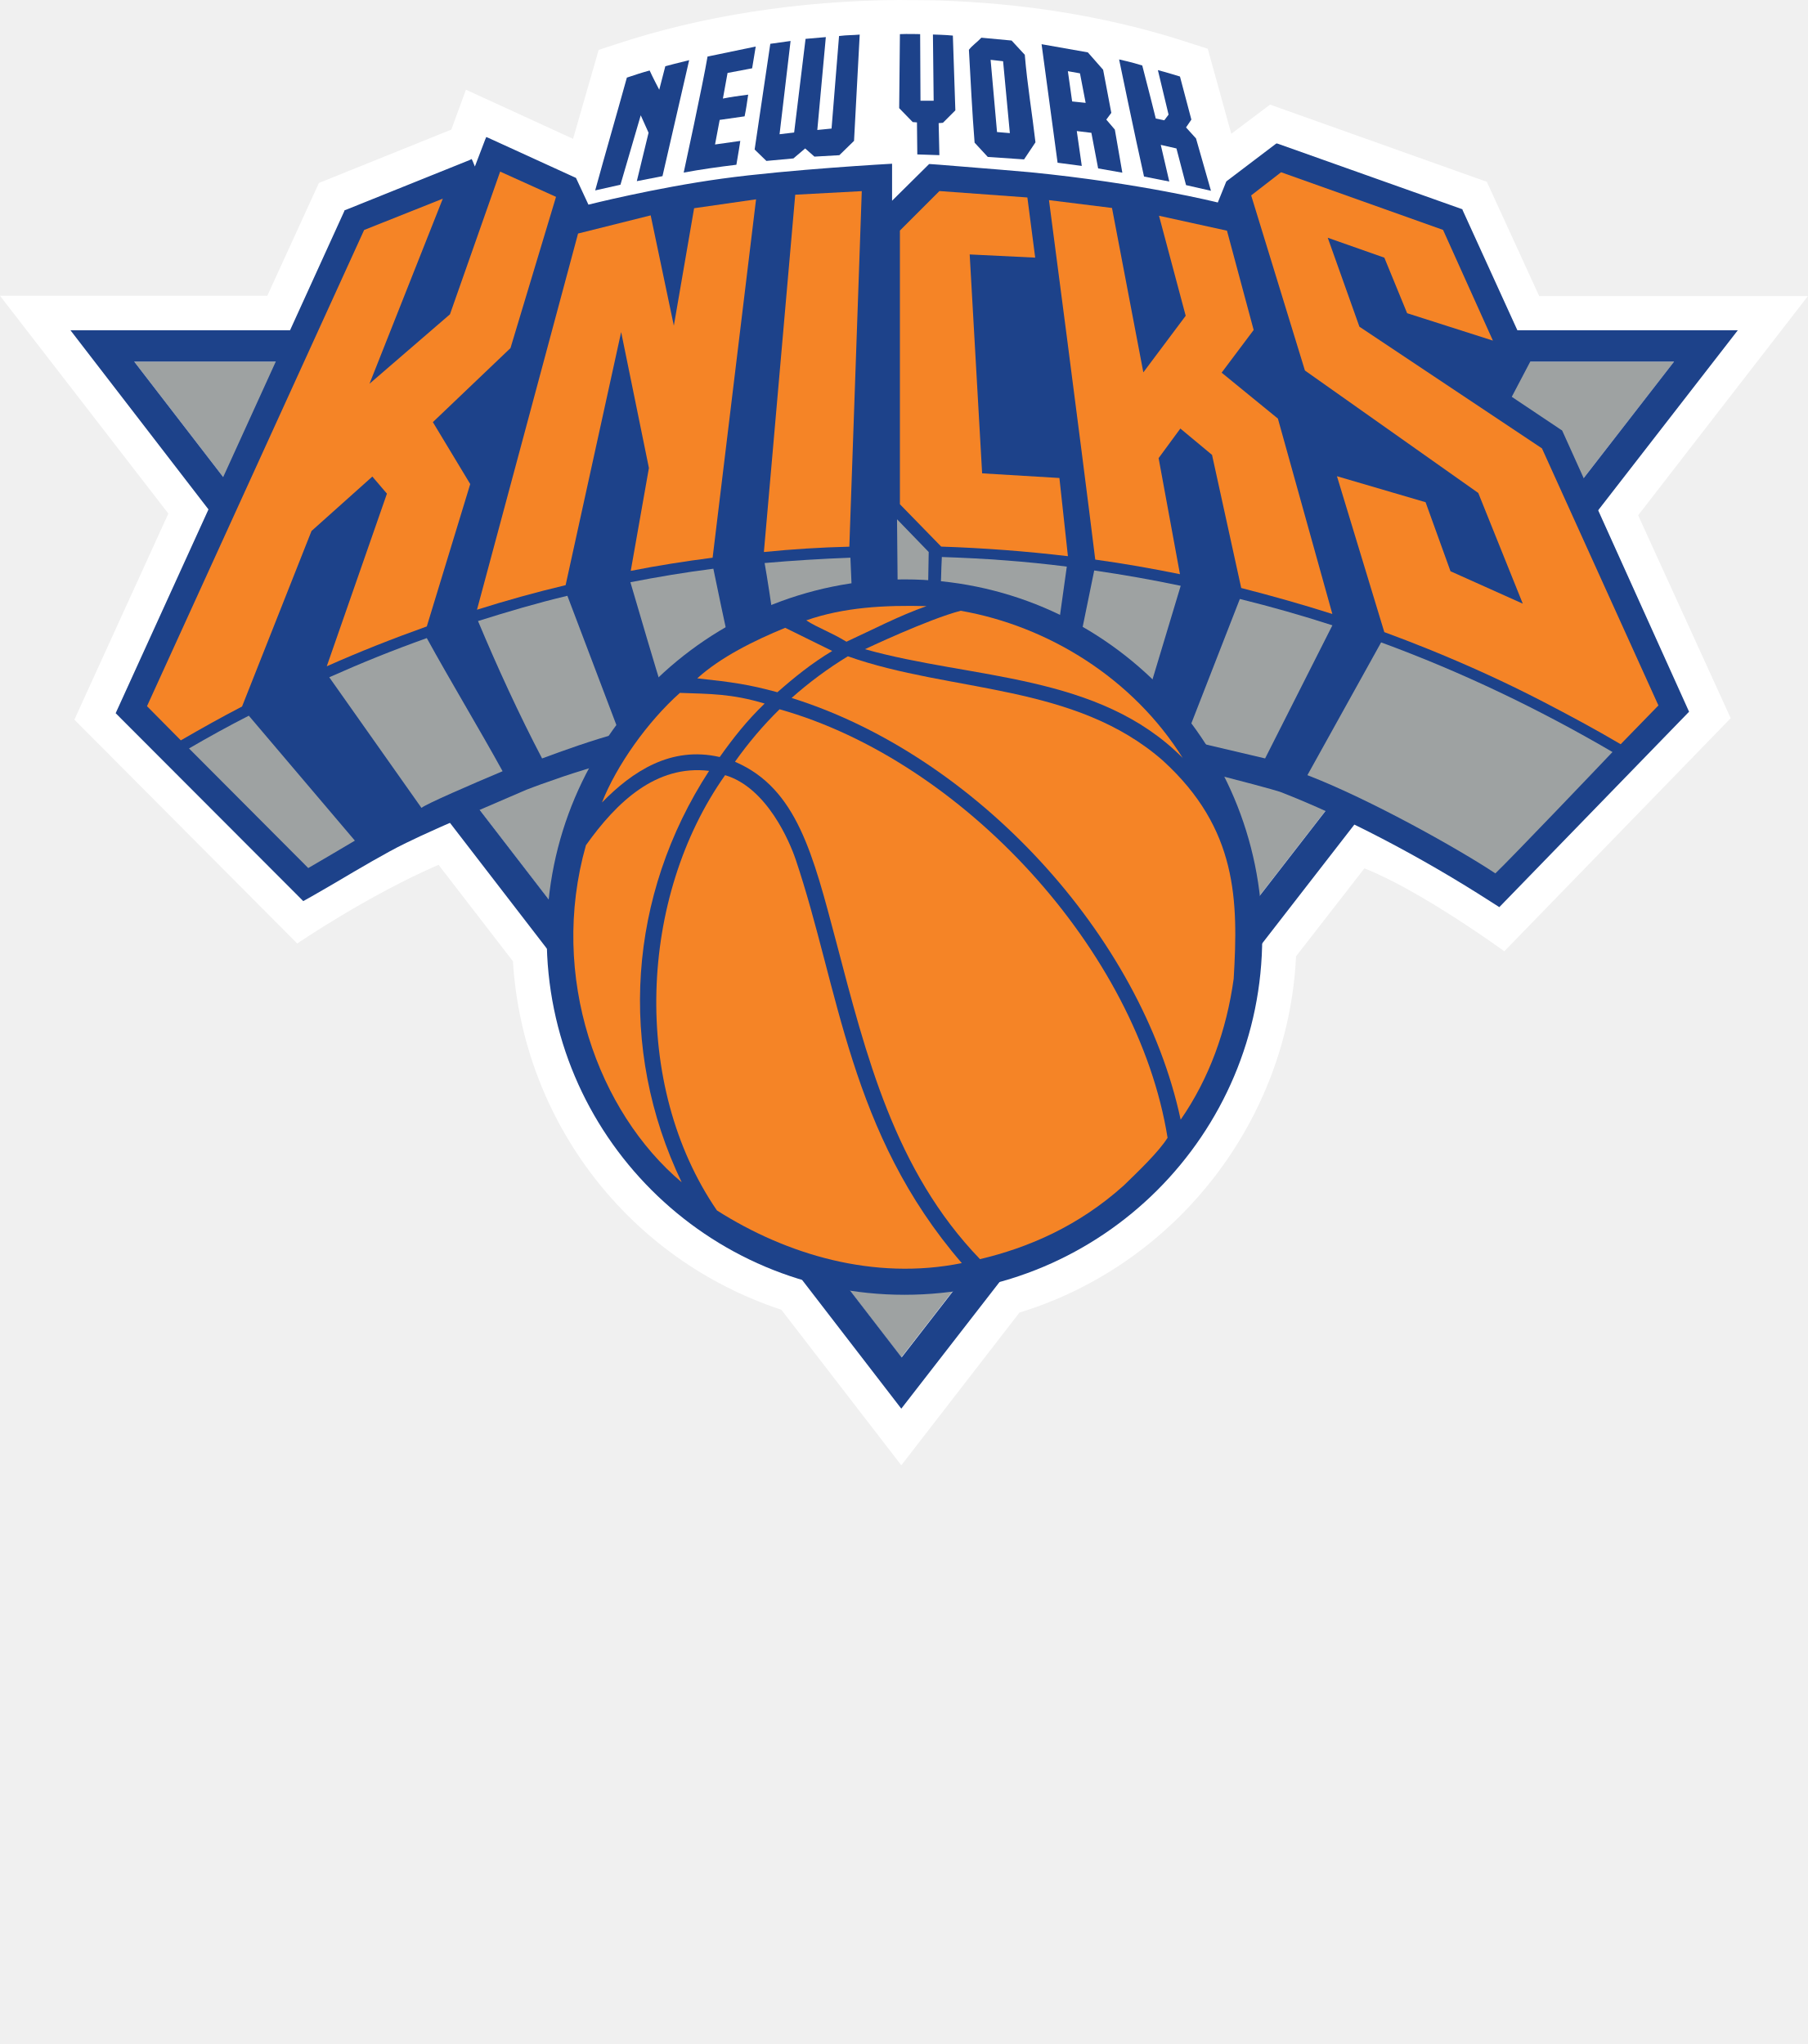
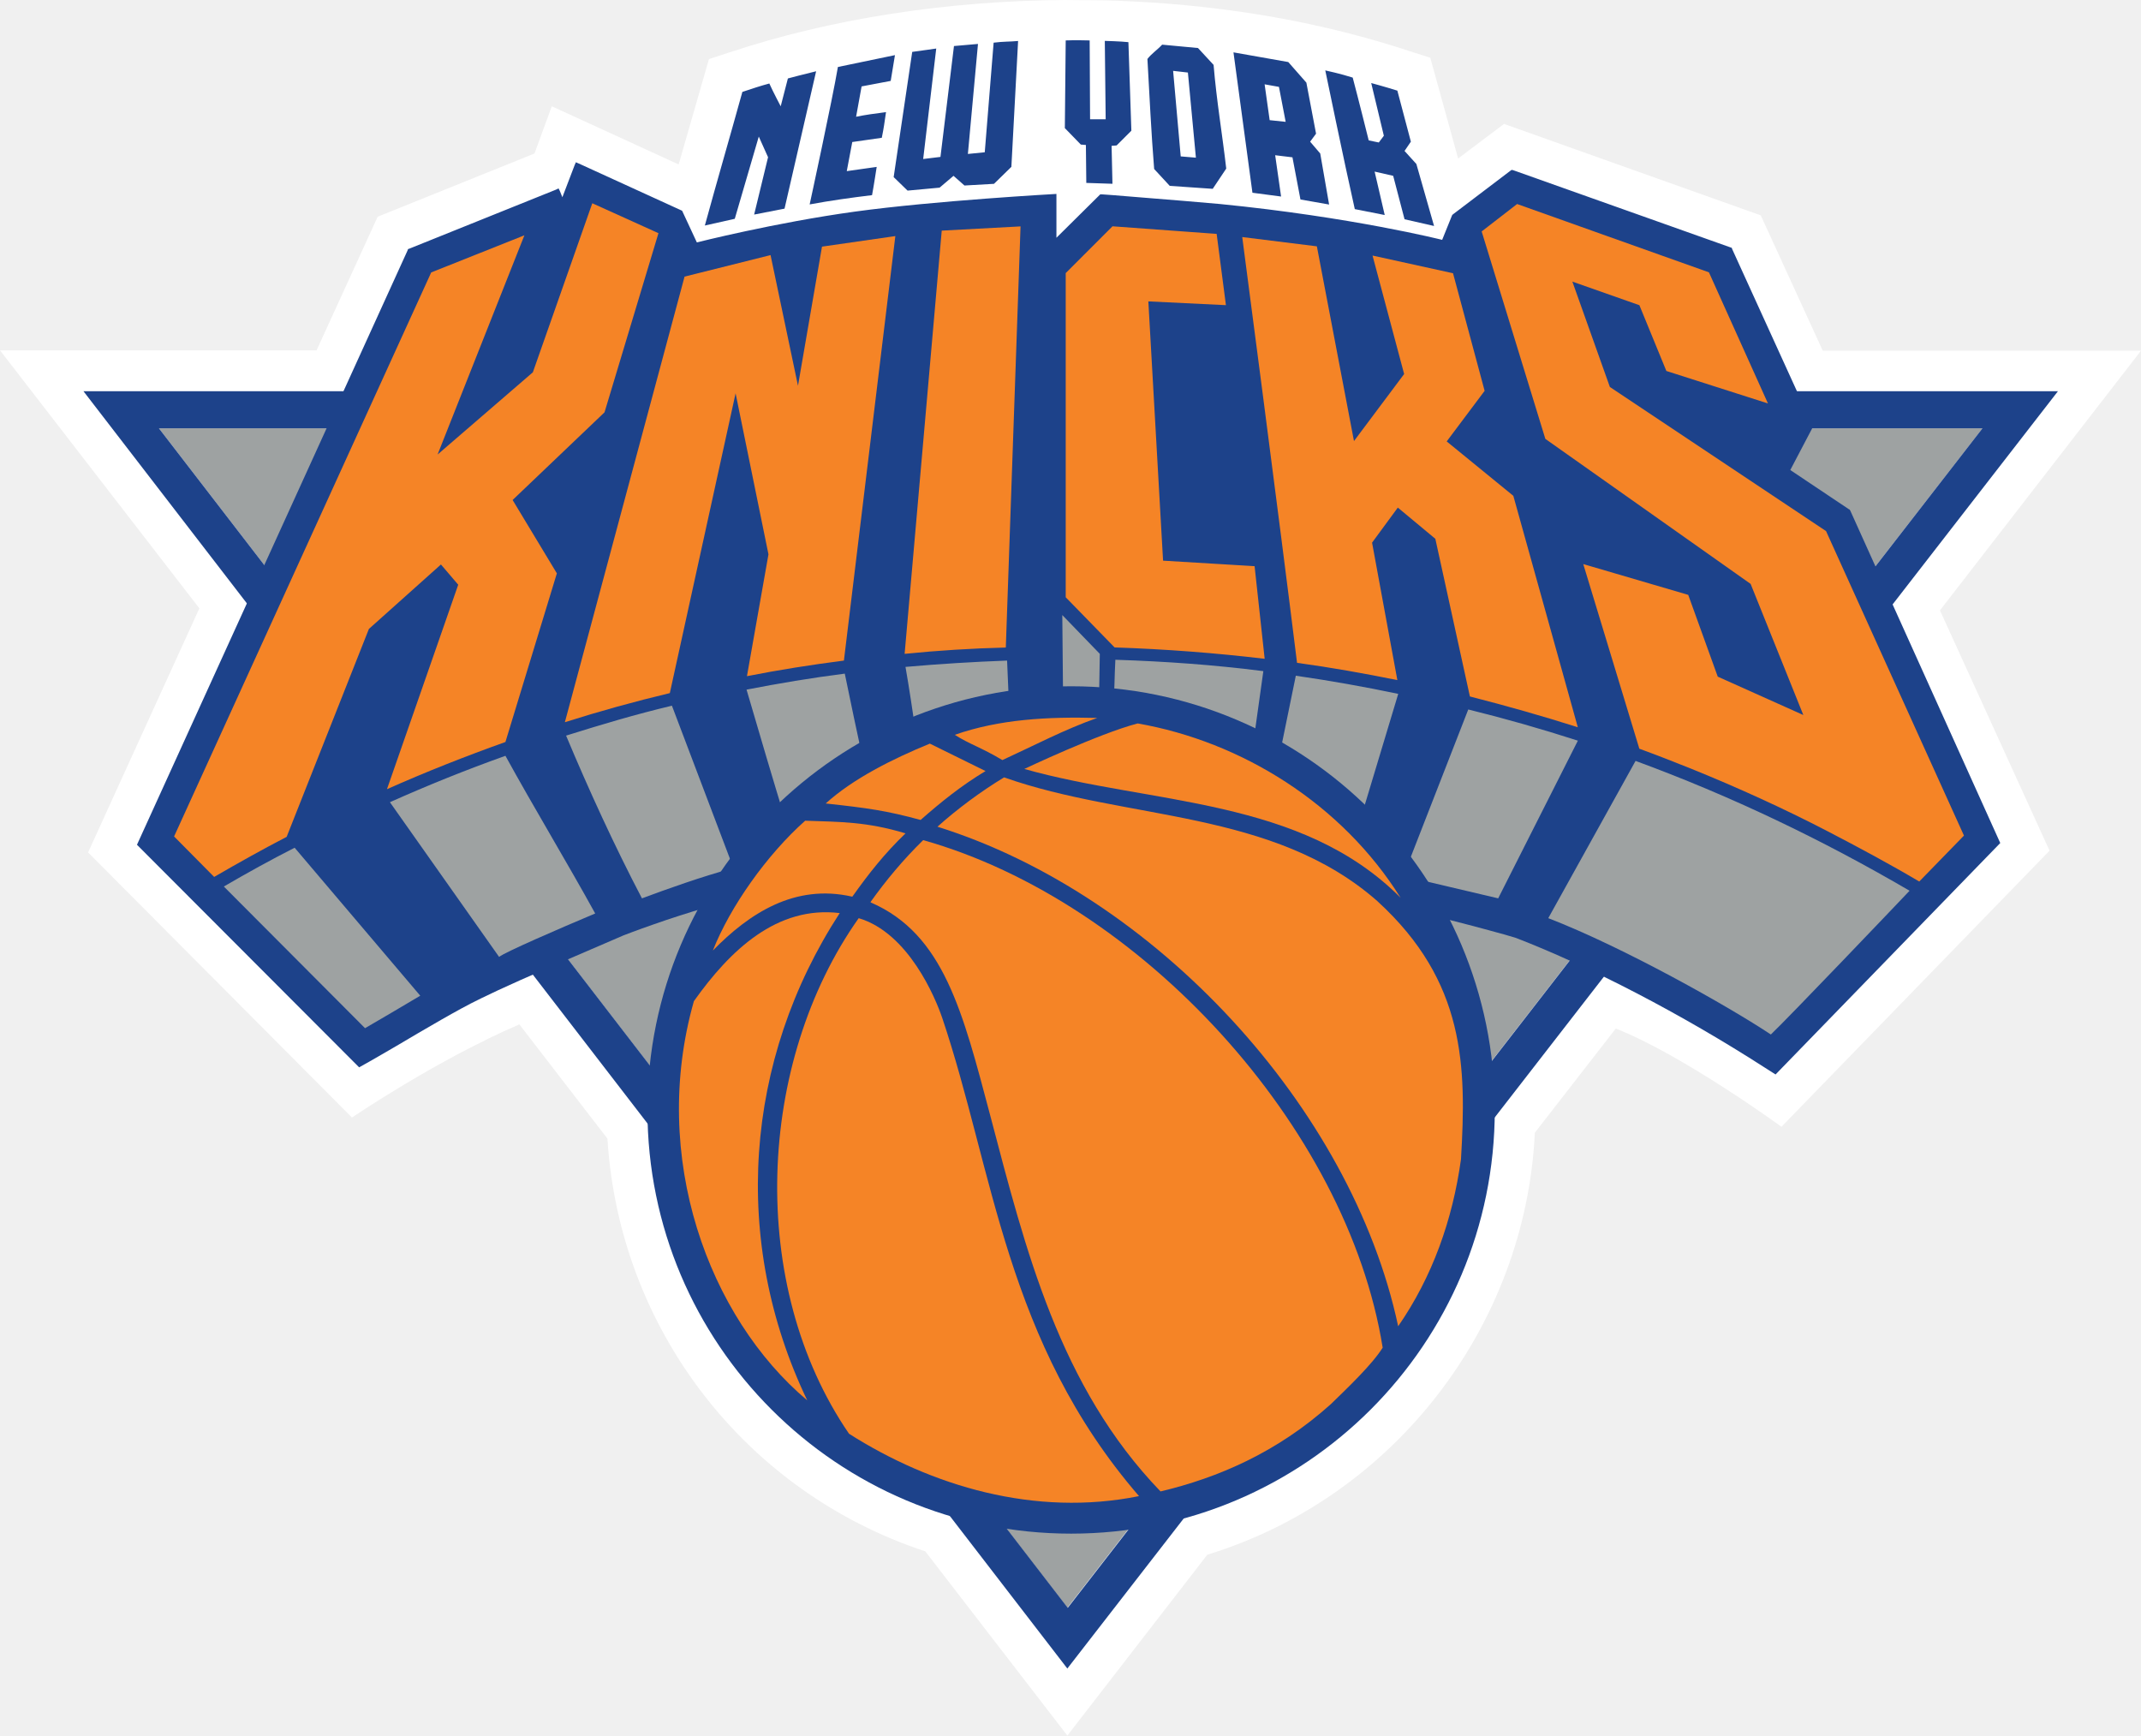
- <svg xmlns="http://www.w3.org/2000/svg" id="Layer" viewBox="0 0 420 474.92">
+ <svg xmlns="http://www.w3.org/2000/svg" id="Layer" viewBox="0 0 420 340.45">
  <defs>
-     <style>
-       .cls-1 {
-         fill: #f58426;
-       }
- 
-       .cls-1, .cls-2, .cls-3, .cls-4 {
-         stroke-width: 0px;
-       }
- 
-       .cls-2 {
-         fill: #1d428a;
-       }
- 
-       .cls-3 {
-         fill: #fff;
-       }
- 
-       .cls-4 {
-         fill: #9ea2a2;
-       }
-     </style>
+     <style>.cls-1{fill:#f58426}.cls-1,.cls-2,.cls-4{stroke-width:0}.cls-2{fill:#1d428a}.cls-4{fill:#9ea2a2}</style>
  </defs>
-   <g>
-     <path class="cls-3" d="m209.38,340.45l-27.87-36.14c-35.39-11.66-60.04-43.66-62.35-80.96l-17.28-22.41c-16.46,7.11-32.83,18.28-32.83,18.28l-51.77-52.01,21.83-47.88L0,68.72h62.1l11.99-26.21,30.76-12.4,3.39-9.26,24.89,11.41,5.95-20.67,4.05-1.32C162.82,3.72,185.56.17,208.8,0c.66,0,8.02.08,8.27.08.83,0,4.47.17,4.47.17,19.68.91,38.12,4.22,54.91,9.76l4.13,1.32,5.46,19.76,9.01-6.78,50.36,17.94,12.16,26.54h62.43l-39.44,50.94,21.5,47.14-52.59,54.16s-19.27-14.06-32.5-19.27l-15.88,20.43c-1.82,38.12-27.79,71.61-64.25,82.78l-27.45,35.48h0Z" />
-     <g>
-       <polygon class="cls-4" points="209.38 315.39 388.91 84.02 31.18 84.02 209.38 315.39" />
-       <path class="cls-2" d="m16.37,76.74l193.01,250.56,194.33-250.56H16.37Zm372.53,7.28l-179.44,231.38L31.18,84.02h357.73Z" />
-     </g>
-   </g>
-   <g>
-     <path class="cls-2" d="m362.94,100.14l-.08-.17-.17-.08-11.49-7.69,4.3-8.19.17-.25-.08-.25-15.79-34.65-.08-.25-.25-.08-42.59-15.13-.33-.08-.25.17-11.33,8.6-.08.08-.08.17-1.9,4.71s-17.7-4.47-43.58-7.03c-2.65-.25-9.68-.83-21-1.74l-1.08-.08-1.16-.08h-.25l-.17.17-8.43,8.35v-8.6s-23.9,1.32-39.53,3.47c-15.63,2.15-31.01,6.04-31.01,6.04l-2.81-6.04-.08-.17-.17-.08-20.09-9.18-.58-.25-.25.58-2.4,6.28-.5-1.24-.25-.5-.5.25-28.78,11.58-.25.08-.08.25-53.09,116.6,43.58,43.66,2.07-1.16c1.32-.74,3.14-1.82,5.29-3.06,5.29-3.14,12.49-7.36,15.96-9.01l.66-.33c4.47-2.15,6.7-3.23,27.87-12.32l1.74-.66s2.4-.91,6.78-2.4c11.66-3.89,41.84-12.82,71.12-12.82h.33c1.16,0,2.32,0,3.47.08,19.85.58,43.17,4.8,59.13,8.19,15.38,3.31,26.96,6.53,30.27,7.44l2.23.66c14.55,5.62,32.42,14.88,48.87,25.47l2.07,1.32,44.08-45.4-29.44-65.25Z" />
-     <g>
-       <path class="cls-1" d="m358.23,104.19l-42.42-28.28-7.36-20.67,13.15,4.63,5.29,12.9,19.93,6.37-11.58-25.72-37.63-13.4-6.95,5.38,12.49,40.69,40.27,28.45,10.34,25.72-16.79-7.53-5.79-16.04-20.59-6.04,11,36.22c3.39,1.24,6.78,2.56,10.09,3.89,9.18,3.72,18.11,7.77,26.88,12.32,6.04,3.14,12.07,6.37,17.94,9.84l8.77-9.01-27.04-59.7Z" />
-       <path class="cls-1" d="m72.36,123.38l14.14-12.65,3.39,3.97-13.98,40.11c7.61-3.39,15.38-6.45,23.24-9.26l10.09-33.08-8.68-14.39,18.03-17.2,10.58-35.14-12.98-5.87-11.66,33.16-18.69,16.13,17.03-43-18.28,7.28-50.44,110.64,7.86,7.94c4.71-2.73,9.43-5.38,14.22-7.86l16.13-40.77Z" />
-       <path class="cls-1" d="m200.2,44.41l-15.46.83-7.28,83.02c6.53-.66,13.23-1.08,19.85-1.24l2.89-82.61Z" />
-       <path class="cls-1" d="m246.1,111.06l-17.94-1.08-2.89-50.86,15.22.74-1.82-13.98-20.43-1.49-9.18,9.18v63.59l9.59,9.84c9.92.33,19.76,1.08,29.44,2.23l-1.98-18.19Z" />
-       <path class="cls-1" d="m144.3,77.15l6.45,31.59-4.22,23.9c6.28-1.24,12.57-2.23,19.02-3.06h0l10.09-83.27-14.39,2.07-4.71,27.29-5.38-25.63-16.87,4.22-23.48,87.41c6.78-2.15,13.64-4.05,20.59-5.71l12.9-58.8Z" />
-       <path class="cls-1" d="m269.17,106.43l5.04-6.86,7.36,6.12,6.78,30.93c7.11,1.82,14.14,3.8,21.17,6.04l-12.65-45.4-13.07-10.67,7.44-9.92-6.2-23.07-15.79-3.47,6.2,23.24-9.84,13.15-7.28-38.2-14.64-1.82s7.36,55.98,10.75,83.52c6.62.91,13.15,2.07,19.68,3.39l-4.96-26.96Z" />
-       <g>
-         <path class="cls-4" d="m179.69,144.05s6.12-3.56,18.28-4.88l-.41-9.59c-6.7.25-13.31.66-19.93,1.24.66,3.72,1.49,9.26,2.07,13.23Z" />
-         <path class="cls-4" d="m218.39,138.51c4.96.58,10.25,2.23,14.88,3.47,4.22.99,8.77,2.81,12.49,4.47l2.07-14.8c-9.76-1.24-19.02-1.9-29.03-2.23-.17,2.98-.17,6.95-.41,9.1Z" />
-         <path class="cls-4" d="m154.39,161.91c5.71-4.22,9.1-8.52,15.05-12.16-1.16-5.38-2.65-12.32-3.72-17.61-6.53.83-12.9,1.9-19.27,3.14,2.32,7.94,5.46,18.61,7.94,26.63Z" />
-         <path class="cls-4" d="m250.73,149.51c5.54,3.23,9.84,6.78,14.8,11.66l.99.74,7.77-25.8c-6.7-1.41-13.23-2.56-20.09-3.56l-3.47,16.95Z" />
-         <path class="cls-4" d="m275.29,171.84l18.61,4.38,15.63-30.93c-7.19-2.32-14.14-4.3-21.5-6.12l-12.73,32.66Z" />
-         <path class="cls-4" d="m125.94,176.22c4.88-1.82,11.58-4.22,17.94-5.95l-12.07-31.84c-7.28,1.74-13.64,3.64-20.76,5.87,4.47,10.67,9.51,21.67,14.88,31.92Z" />
-         <path class="cls-4" d="m97.91,187.71c1.08-.91,11.58-5.46,18.85-8.52-5.46-9.92-12.07-20.84-17.61-30.93-7.86,2.81-15.05,5.71-22.66,9.1l21.42,30.35Z" />
-         <path class="cls-4" d="m71.61,201.69c3.39-1.98,6.95-4.05,10.83-6.37l-24.64-29.03c-4.71,2.4-9.34,4.96-13.89,7.61l27.7,27.79Z" />
-         <path class="cls-4" d="m303.73,180.11c14.8,5.71,35.48,17.37,43.66,22.82,3.8-3.64,24.39-25.22,27.21-28.2-17.12-10.01-35.06-18.61-53.75-25.47l-17.12,30.84Z" />
-         <polygon class="cls-4" points="215.58 138.02 208.55 137.77 208.39 120.65 215.75 128.26 215.58 138.02" />
-       </g>
-     </g>
-   </g>
-   <g>
-     <path class="cls-2" d="m210.12,134.62c-45.89,0-83.11,37.21-83.11,83.11s37.21,83.11,83.11,83.11,83.11-37.21,83.11-83.11-37.21-83.11-83.11-83.11Z" />
-     <g>
-       <path class="cls-1" d="m215.25,140.83c-6.37,2.23-12.49,5.46-18.61,8.27-4.13-2.48-6.53-3.14-9.34-4.96,8.77-3.06,18.19-3.56,27.95-3.31Z" />
-       <path class="cls-1" d="m274.79,176.14c-19.6-19.76-48.95-18.28-73.85-25.3,0,0,14.64-6.95,22.24-8.93,20.34,3.56,40.02,15.71,51.6,34.24Z" />
-       <path class="cls-1" d="m164.73,179.11c-18.77,28.86-21.33,64.42-6.37,95.59-19.35-16.29-30.93-47.71-22.24-78.31,7.11-10.01,16.29-18.77,28.61-17.28Z" />
-       <path class="cls-1" d="m184.82,199.62c10.17,30.18,12.4,63.51,38.62,93.86-20.43,4.13-40.77-1.98-56.89-12.24-20.01-29.19-18.11-72.85,1.9-101.13,9.76,2.89,15.05,15.63,16.37,19.52Z" />
-       <path class="cls-1" d="m170.76,176.96c3.06-4.3,6.45-8.35,10.34-12.16,42.59,11.99,83.19,56.15,90.14,99.56-2.07,3.31-6.86,7.86-10.17,11.08-10.58,9.51-22.24,14.47-33.41,17.12-19.85-20.59-26.46-47.38-33.41-73.76-5.38-20.26-9.1-35.56-23.4-41.76l-.08-.08Z" />
-       <path class="cls-1" d="m270.24,176.8c-20.59-18.11-49.2-15.79-73.27-24.31-4.63,2.81-9.18,6.2-13.07,9.68,42.59,13.31,81.2,54.99,90.38,97.99,6.7-9.68,10.67-20.84,12.32-32.75,1.08-18.19.91-34.81-16.37-50.61Z" />
-       <path class="cls-1" d="m177.63,163.48c-4.13,3.97-7.19,7.86-10.42,12.4h-.08c-11.25-2.56-20.18,3.31-27.29,10.58,3.39-8.6,10.58-18.77,18.11-25.47,6.95.25,11.99.17,19.68,2.48" />
-       <path class="cls-1" d="m180.6,160.84c4.05-3.56,7.94-6.7,12.73-9.59l-10.92-5.38c-7.28,2.98-15.05,6.86-20.43,11.74,8.35.91,11.91,1.41,18.61,3.23Z" />
-     </g>
-   </g>
-   <g>
-     <path class="cls-2" d="m198.38,32.75l-3.39,3.31-5.79.33-2.15-1.9-2.73,2.32-6.28.58-2.73-2.65,3.64-24.56,4.71-.66-2.56,21.67,3.39-.41,2.65-21.75,4.71-.41-1.98,21.58,3.31-.33,1.74-21.5c1.98-.25,3.06-.17,4.8-.33l-1.32,24.73Z" />
-     <path class="cls-2" d="m213.76,7.94l.08,15.46h3.06l-.17-15.38s3.14.08,4.63.25l.58,17.37-2.89,2.89-.99.08.17,7.44-5.13-.17-.08-7.44-.99-.08-3.14-3.23.17-17.2c1.57-.08,4.71,0,4.71,0Z" />
-     <path class="cls-2" d="m175.56,10.83l-.83,5.04-5.71,1.08-1.08,5.95c2.07-.41,3.39-.58,5.87-.91-.33,2.23-.41,2.98-.83,5.04l-5.79.83-1.08,5.71,5.87-.83s-.58,3.8-.91,5.54c-4.13.5-8.27,1.08-12.24,1.82,0,0,4.47-20.59,5.54-26.96l11.16-2.32Z" />
-     <path class="cls-2" d="m153.89,40.93l-5.95,1.16,2.73-11.25-1.82-4.05-4.71,16.13-5.87,1.32c2.4-8.77,4.96-17.53,7.36-26.21,1.98-.66,3.47-1.16,5.29-1.65.66,1.49,2.23,4.47,2.23,4.47l1.41-5.46s3.72-.99,5.54-1.41l-6.2,26.96Z" />
-     <path class="cls-2" d="m238.07,12.73c.58,7.03,1.74,13.81,2.48,20.34l-2.65,3.97-8.43-.58-3.06-3.31c-.58-7.19-.91-14.39-1.32-21.58.74-.99,1.98-1.82,2.89-2.81l7.03.66,3.06,3.31Zm-7.94,1.16l1.49,16.79,2.98.25-1.57-16.7-2.89-.33Z" />
-     <path class="cls-2" d="m265.36,15.22c1.08,4.05,3.14,12.32,3.14,12.32l1.98.41.99-1.32-2.48-10.34s2.48.66,5.13,1.49l2.65,10.01-1.24,1.82,2.32,2.56,3.47,12.16-5.79-1.32-2.23-8.52-3.64-.83,1.98,8.52-5.87-1.16c-2.07-9.18-5.79-27.21-5.79-27.21,0,0,3.06.66,5.38,1.41Z" />
-     <path class="cls-2" d="m256.27,16.21l1.9,10.01-1.16,1.57,1.98,2.32,1.74,10.01-5.62-.99-1.57-8.27-3.39-.41,1.16,8.1-5.62-.74-3.72-27.54,10.75,1.9,3.56,4.05Zm-8.19.33l.99,7.03,3.14.33-1.32-6.86-2.81-.5Z" />
-   </g>
+   <path d="m209.38 340.45-27.87-36.14c-35.39-11.66-60.04-43.66-62.35-80.96l-17.28-22.41c-16.46 7.11-32.83 18.28-32.83 18.28l-51.77-52.01 21.83-47.88L0 68.72h62.1l11.99-26.21 30.76-12.4 3.39-9.26 24.89 11.41 5.95-20.67 4.05-1.32C162.82 3.72 185.56.17 208.8 0c.66 0 8.02.08 8.27.08.83 0 4.47.17 4.47.17 19.68.91 38.12 4.22 54.91 9.76l4.13 1.32 5.46 19.76 9.01-6.78 50.36 17.94 12.16 26.54H420l-39.44 50.94 21.5 47.14-52.59 54.16s-19.27-14.06-32.5-19.27l-15.88 20.43c-1.82 38.12-27.79 71.61-64.25 82.78l-27.45 35.48Z" style="stroke-width:0;fill:#fff" />
+   <path d="M209.38 315.39 388.91 84.02H31.18z" class="cls-4" />
+   <path d="M16.37 76.74 209.38 327.3 403.71 76.74zm372.53 7.28L209.46 315.4 31.18 84.02h357.73Z" class="cls-2" />
+   <path d="m362.94 100.14-.08-.17-.17-.08-11.49-7.69 4.3-8.19.17-.25-.08-.25-15.79-34.65-.08-.25-.25-.08-42.59-15.13-.33-.08-.25.17-11.33 8.6-.08.08-.08.17-1.9 4.71s-17.7-4.47-43.58-7.03c-2.65-.25-9.68-.83-21-1.74l-1.08-.08-1.16-.08h-.25l-.17.17-8.43 8.35v-8.6s-23.9 1.32-39.53 3.47-31.01 6.04-31.01 6.04l-2.81-6.04-.08-.17-.17-.08-20.09-9.18-.58-.25-.25.58-2.4 6.28-.5-1.24-.25-.5-.5.25-28.78 11.58-.25.08-.08.25-53.09 116.6 43.58 43.66 2.07-1.16c1.32-.74 3.14-1.82 5.29-3.06 5.29-3.14 12.49-7.36 15.96-9.01l.66-.33c4.47-2.15 6.7-3.23 27.87-12.32l1.74-.66s2.4-.91 6.78-2.4c11.66-3.89 41.84-12.82 71.12-12.82h.33c1.16 0 2.32 0 3.47.08 19.85.58 43.17 4.8 59.13 8.19 15.38 3.31 26.96 6.53 30.27 7.44l2.23.66c14.55 5.62 32.42 14.88 48.87 25.47l2.07 1.32 44.08-45.4-29.44-65.25Z" class="cls-2" />
+   <path d="m358.23 104.19-42.42-28.28-7.36-20.67 13.15 4.63 5.29 12.9 19.93 6.37-11.58-25.72-37.63-13.4-6.95 5.38 12.49 40.69 40.27 28.45 10.34 25.72-16.79-7.53-5.79-16.04-20.59-6.04 11 36.22c3.39 1.24 6.78 2.56 10.09 3.89 9.18 3.72 18.11 7.77 26.88 12.32 6.04 3.14 12.07 6.37 17.94 9.84l8.77-9.01-27.04-59.7ZM72.36 123.38l14.14-12.65 3.39 3.97-13.98 40.11c7.61-3.39 15.38-6.45 23.24-9.26l10.09-33.08-8.68-14.39 18.03-17.2 10.58-35.14-12.98-5.87-11.66 33.16-18.69 16.13 17.03-43-18.28 7.28-50.44 110.64 7.86 7.94c4.71-2.73 9.43-5.38 14.22-7.86l16.13-40.77ZM200.2 44.41l-15.46.83-7.28 83.02c6.53-.66 13.23-1.08 19.85-1.24zM246.1 111.06l-17.94-1.08-2.89-50.86 15.22.74-1.82-13.98-20.43-1.49-9.18 9.18v63.59l9.59 9.84c9.92.33 19.76 1.08 29.44 2.23l-1.98-18.19ZM144.3 77.15l6.45 31.59-4.22 23.9c6.28-1.24 12.57-2.23 19.02-3.06l10.09-83.27-14.39 2.07-4.71 27.29-5.38-25.63-16.87 4.22-23.48 87.41a294 294 0 0 1 20.59-5.71l12.9-58.8ZM269.17 106.43l5.04-6.86 7.36 6.12 6.78 30.93c7.11 1.82 14.14 3.8 21.17 6.04l-12.65-45.4-13.07-10.67 7.44-9.92-6.2-23.07-15.79-3.47 6.2 23.24-9.84 13.15-7.28-38.2-14.64-1.82s7.36 55.98 10.75 83.52c6.62.91 13.15 2.07 19.68 3.39l-4.96-26.96Z" class="cls-1" />
+   <path d="M179.69 144.05s6.12-3.56 18.28-4.88l-.41-9.59c-6.7.25-13.31.66-19.93 1.24.66 3.72 1.49 9.26 2.07 13.23ZM218.39 138.51c4.96.58 10.25 2.23 14.88 3.47 4.22.99 8.77 2.81 12.49 4.47l2.07-14.8c-9.76-1.24-19.02-1.9-29.03-2.23-.17 2.98-.17 6.95-.41 9.1ZM154.39 161.91c5.71-4.22 9.1-8.52 15.05-12.16-1.16-5.38-2.65-12.32-3.72-17.61-6.53.83-12.9 1.9-19.27 3.14 2.32 7.94 5.46 18.61 7.94 26.63M250.73 149.51c5.54 3.23 9.84 6.78 14.8 11.66l.99.74 7.77-25.8a322 322 0 0 0-20.09-3.56l-3.47 16.95ZM275.29 171.84l18.61 4.38 15.63-30.93c-7.19-2.32-14.14-4.3-21.5-6.12l-12.73 32.66ZM125.94 176.22c4.88-1.82 11.58-4.22 17.94-5.95l-12.07-31.84c-7.28 1.74-13.64 3.64-20.76 5.87 4.47 10.67 9.51 21.67 14.88 31.92ZM97.91 187.71c1.08-.91 11.58-5.46 18.85-8.52-5.46-9.92-12.07-20.84-17.61-30.93-7.86 2.81-15.05 5.71-22.66 9.1zM71.61 201.69c3.39-1.98 6.95-4.05 10.83-6.37L57.8 166.29c-4.71 2.4-9.34 4.96-13.89 7.61zM303.73 180.11c14.8 5.71 35.48 17.37 43.66 22.82 3.8-3.64 24.39-25.22 27.21-28.2-17.12-10.01-35.06-18.61-53.75-25.47l-17.12 30.84ZM215.58 138.02l-7.03-.25-.16-17.12 7.36 7.61z" class="cls-4" />
+   <path d="M210.12 134.62c-45.89 0-83.11 37.21-83.11 83.11s37.21 83.11 83.11 83.11 83.11-37.21 83.11-83.11-37.21-83.11-83.11-83.11" class="cls-2" />
+   <path d="M215.25 140.83c-6.37 2.23-12.49 5.46-18.61 8.27-4.13-2.48-6.53-3.14-9.34-4.96 8.77-3.06 18.19-3.56 27.95-3.31M274.79 176.14c-19.6-19.76-48.95-18.28-73.85-25.3 0 0 14.64-6.95 22.24-8.93 20.34 3.56 40.02 15.71 51.6 34.24ZM164.73 179.11c-18.77 28.86-21.33 64.42-6.37 95.59-19.35-16.29-30.93-47.71-22.24-78.31 7.11-10.01 16.29-18.77 28.61-17.28" class="cls-1" />
+   <path d="M184.82 199.62c10.17 30.18 12.4 63.51 38.62 93.86-20.43 4.13-40.77-1.98-56.89-12.24-20.01-29.19-18.11-72.85 1.9-101.13 9.76 2.89 15.05 15.63 16.37 19.52Z" class="cls-1" />
+   <path d="M170.76 176.96c3.06-4.3 6.45-8.35 10.34-12.16 42.59 11.99 83.19 56.15 90.14 99.56-2.07 3.31-6.86 7.86-10.17 11.08-10.58 9.51-22.24 14.47-33.41 17.12-19.85-20.59-26.46-47.38-33.41-73.76-5.38-20.26-9.1-35.56-23.4-41.76l-.08-.08Z" class="cls-1" />
+   <path d="M270.24 176.8c-20.59-18.11-49.2-15.79-73.27-24.31-4.63 2.81-9.18 6.2-13.07 9.68 42.59 13.31 81.2 54.99 90.38 97.99 6.7-9.68 10.67-20.84 12.32-32.75 1.08-18.19.91-34.81-16.37-50.61ZM177.63 163.48c-4.13 3.97-7.19 7.86-10.42 12.4h-.08c-11.25-2.56-20.18 3.31-27.29 10.58 3.39-8.6 10.58-18.77 18.11-25.47 6.95.25 11.99.17 19.68 2.48M180.6 160.84c4.05-3.56 7.94-6.7 12.73-9.59l-10.92-5.38c-7.28 2.98-15.05 6.86-20.43 11.74 8.35.91 11.91 1.41 18.61 3.23Z" class="cls-1" />
+   <path d="m198.38 32.75-3.39 3.31-5.79.33-2.15-1.9-2.73 2.32-6.28.58-2.73-2.65 3.64-24.56 4.71-.66-2.56 21.67 3.39-.41 2.65-21.75 4.71-.41-1.98 21.58 3.31-.33 1.74-21.5c1.98-.25 3.06-.17 4.8-.33l-1.32 24.73ZM213.76 7.94l.08 15.46h3.06l-.17-15.38s3.14.08 4.63.25l.58 17.37-2.89 2.89-.99.08.17 7.44-5.13-.17-.08-7.44-.99-.08-3.14-3.23.17-17.2c1.57-.08 4.71 0 4.71 0ZM175.56 10.83l-.83 5.04-5.71 1.08-1.08 5.95c2.07-.41 3.39-.58 5.87-.91-.33 2.23-.41 2.98-.83 5.04l-5.79.83-1.08 5.71 5.87-.83s-.58 3.8-.91 5.54c-4.13.5-8.27 1.08-12.24 1.82 0 0 4.47-20.59 5.54-26.96l11.16-2.32ZM153.89 40.93l-5.95 1.16 2.73-11.25-1.82-4.05-4.71 16.13-5.87 1.32c2.4-8.77 4.96-17.53 7.36-26.21 1.98-.66 3.47-1.16 5.29-1.65.66 1.49 2.23 4.47 2.23 4.47l1.41-5.46s3.72-.99 5.54-1.41l-6.2 26.96ZM238.07 12.73c.58 7.03 1.74 13.81 2.48 20.34l-2.65 3.97-8.43-.58-3.06-3.31c-.58-7.19-.91-14.39-1.32-21.58.74-.99 1.98-1.82 2.89-2.81l7.03.66zm-7.94 1.16 1.49 16.79 2.98.25-1.57-16.7-2.89-.33ZM265.36 15.22c1.08 4.05 3.14 12.32 3.14 12.32l1.98.41.99-1.32-2.48-10.34s2.48.66 5.13 1.49l2.65 10.01-1.24 1.82 2.32 2.56 3.47 12.16-5.79-1.32-2.23-8.52-3.64-.83 1.98 8.52-5.87-1.16c-2.07-9.18-5.79-27.21-5.79-27.21s3.06.66 5.38 1.41M256.27 16.21l1.9 10.01-1.16 1.57 1.98 2.32 1.74 10.01-5.62-.99-1.57-8.27-3.39-.41 1.16 8.1-5.62-.74-3.72-27.54 10.75 1.9 3.56 4.05Zm-8.19.33.99 7.03 3.14.33-1.32-6.86z" class="cls-2" />
</svg>
